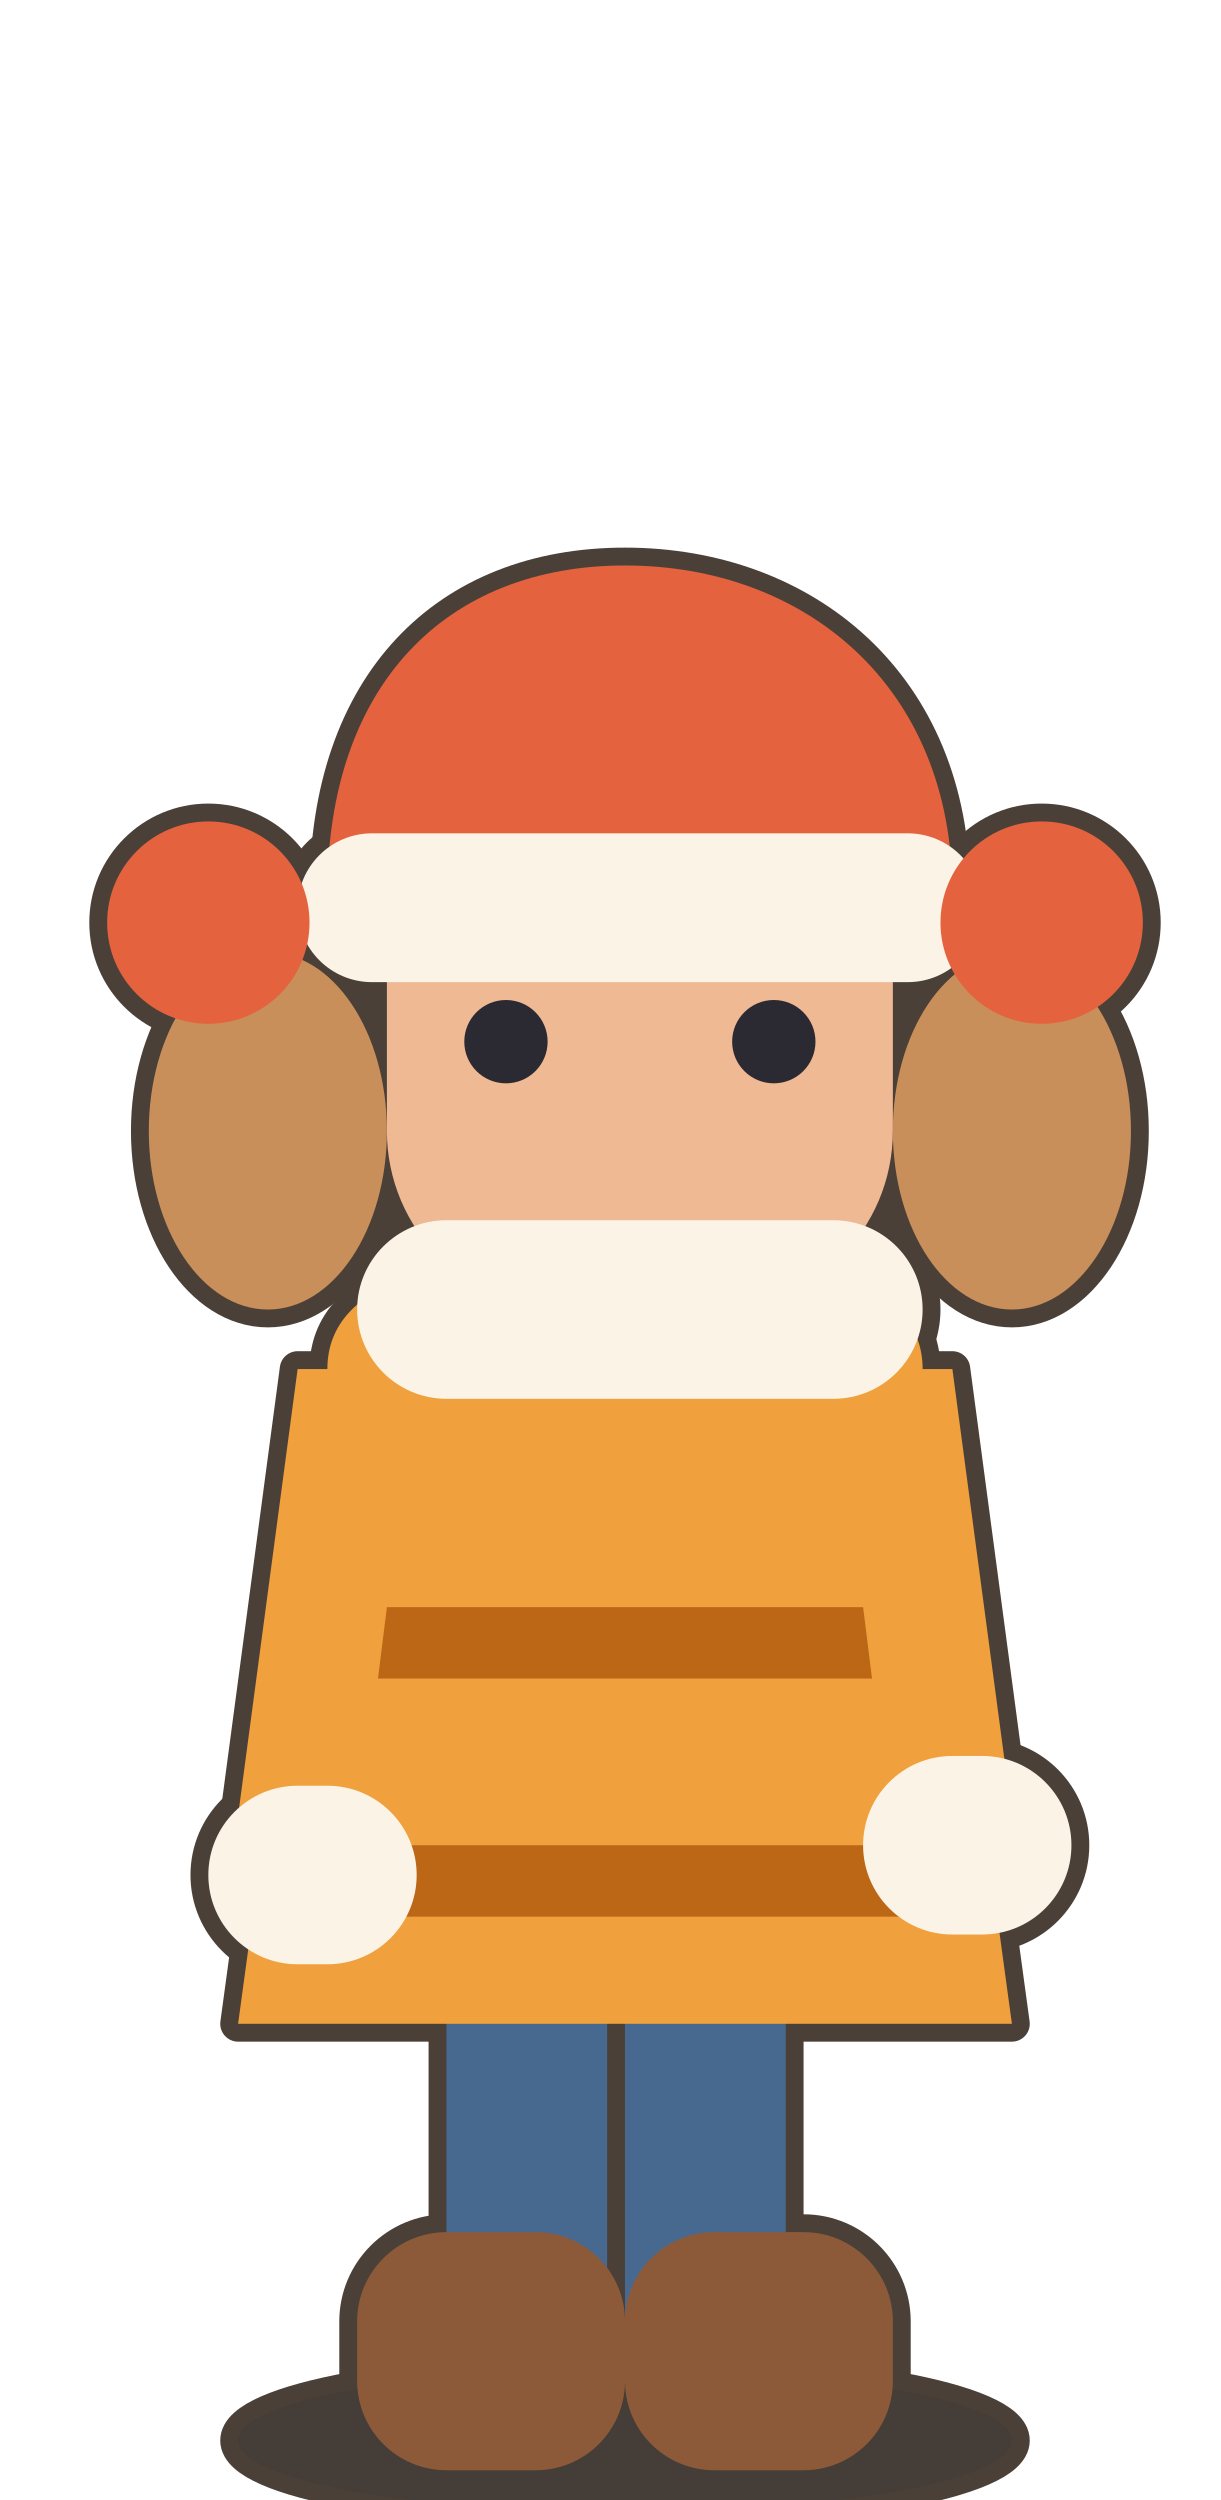
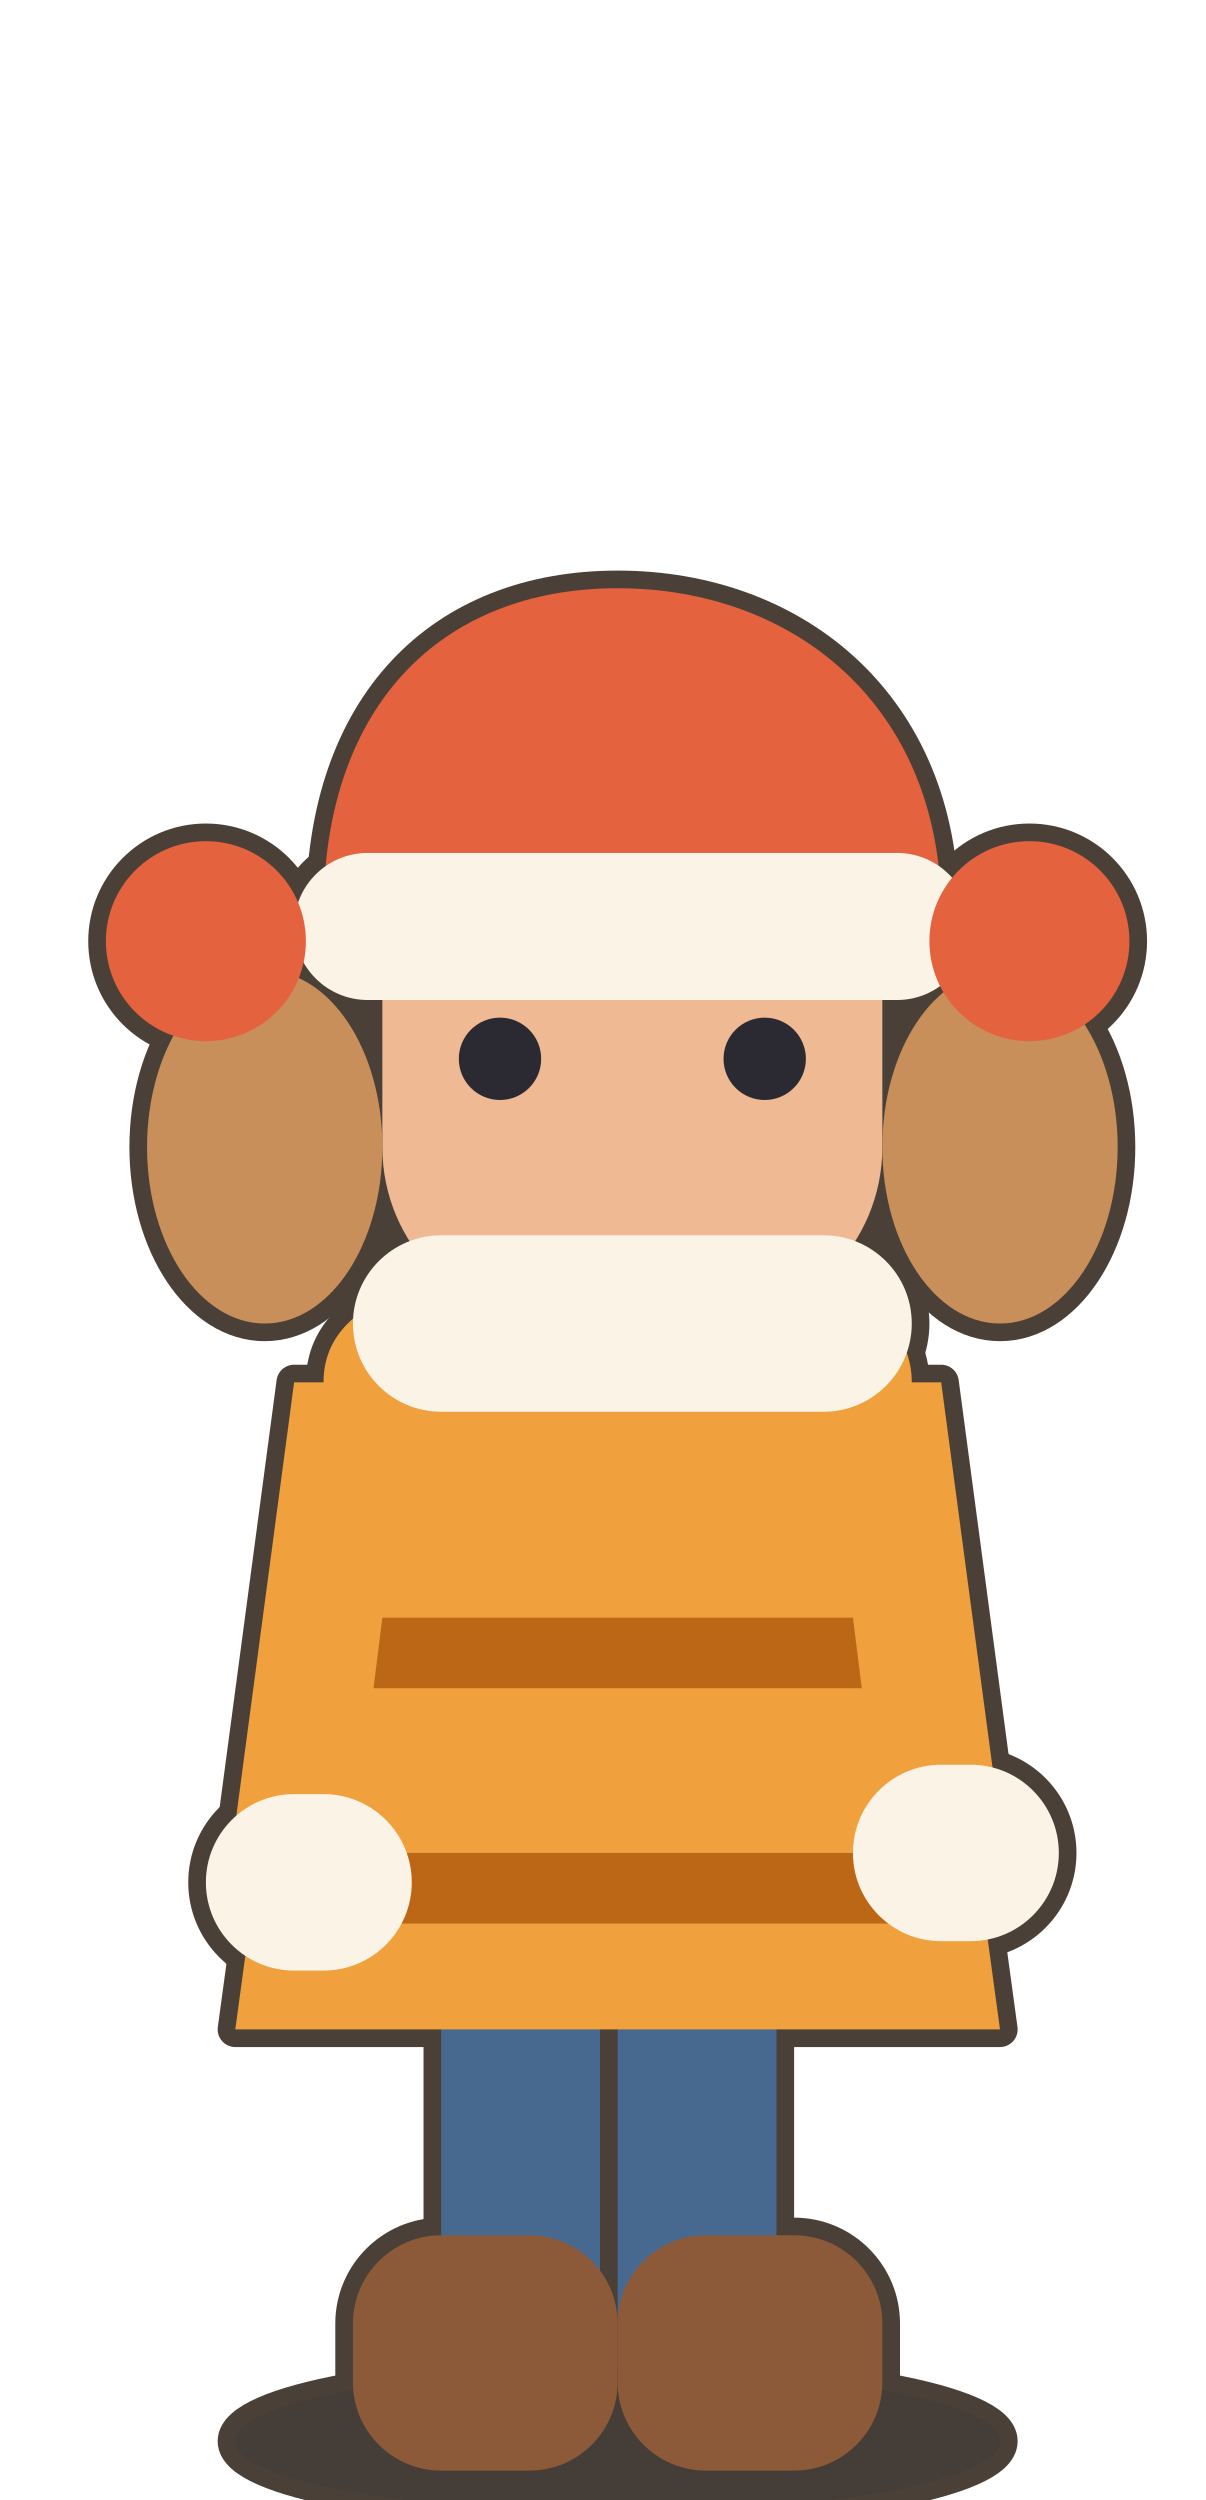
- <svg xmlns="http://www.w3.org/2000/svg" width="123" height="252" viewBox="1 0 41 84">
+ <svg xmlns="http://www.w3.org/2000/svg" width="123" height="255" viewBox="1 -1 41 85">
  <g id="paperscrape-outline" fill="#4a4038" stroke="#4a4038" stroke-width="1.2" stroke-linejoin="round" stroke-linecap="round">
    <ellipse cx="22" cy="82" rx="13" ry="2.4" />
    <rect x="16" y="66" width="5.4" height="12" />
    <rect x="22" y="66" width="5.4" height="12" />
    <rect x="13" y="75" width="9" height="8" rx="3" />
    <rect x="22" y="75" width="9" height="8" rx="3" />
    <g transform="translate(0 0) scale(1 1)">
      <path d="M12 46 C12 43 16 42 22 42 C28 42 32 43 32 46 L35 68 L9 68 Z" />
      <g>
        <rect x="10" y="54" width="24" height="2.4" />
        <rect x="10" y="62" width="24" height="2.4" />
      </g>
      <polygon points="11,46 15,46 13,62 9,61" />
      <polygon points="29,46 33,46 35,61 31,62" />
      <rect x="8" y="60" width="7" height="6" rx="3" />
      <rect x="30" y="59" width="7" height="6" rx="3" />
      <rect x="14" y="24" width="17" height="20" rx="6" />
      <ellipse cx="10" cy="38" rx="4" ry="6" />
      <ellipse cx="35" cy="38" rx="4" ry="6" />
      <rect x="13" y="41" width="19" height="6" rx="3" />
      <path d="M12 30 C12 23 16 19 22 19 C28 19 33 23 33 30 Z" />
      <rect x="11" y="28" width="23" height="5" rx="2.5" />
      <circle cx="8" cy="31" r="3.4" />
      <circle cx="36" cy="31" r="3.4" />
      <circle cx="18" cy="35" r="1.4" />
      <circle cx="27" cy="35" r="1.4" />
    </g>
  </g>
  <ellipse cx="22" cy="82" rx="13" ry="2.4" fill="#2B2A33" opacity="0.16" />
  <rect x="16" y="66" width="5.4" height="12" fill="#47698F" />
  <rect x="22" y="66" width="5.4" height="12" fill="#47698F" />
  <rect x="13" y="75" width="9" height="8" rx="3" fill="#8C5A38" />
  <rect x="22" y="75" width="9" height="8" rx="3" fill="#8C5A38" />
  <g transform="translate(0 0) scale(1 1)">
    <path d="M12 46 C12 43 16 42 22 42 C28 42 32 43 32 46 L35 68 L9 68 Z" fill="#F0A03C" />
    <g fill="#BC6716">
      <rect x="10" y="54" width="24" height="2.4" />
      <rect x="10" y="62" width="24" height="2.4" />
    </g>
    <polygon points="11,46 15,46 13,62 9,61" fill="#F0A03C" />
    <polygon points="29,46 33,46 35,61 31,62" fill="#F0A03C" />
    <rect x="8" y="60" width="7" height="6" rx="3" fill="#FBF4E6" />
    <rect x="30" y="59" width="7" height="6" rx="3" fill="#FBF4E6" />
    <rect x="14" y="24" width="17" height="20" rx="6" fill="#EFB994" />
    <ellipse cx="10" cy="38" rx="4" ry="6" fill="#C98F5A" />
    <ellipse cx="35" cy="38" rx="4" ry="6" fill="#C98F5A" />
    <rect x="13" y="41" width="19" height="6" rx="3" fill="#FBF4E6" />
    <path d="M12 30 C12 23 16 19 22 19 C28 19 33 23 33 30 Z" fill="#E4623E" />
    <rect x="11" y="28" width="23" height="5" rx="2.5" fill="#FBF4E6" />
    <circle cx="8" cy="31" r="3.4" fill="#E4623E" />
    <circle cx="36" cy="31" r="3.4" fill="#E4623E" />
    <circle cx="18" cy="35" r="1.4" fill="#2B2A33" />
    <circle cx="27" cy="35" r="1.4" fill="#2B2A33" />
  </g>
</svg>
